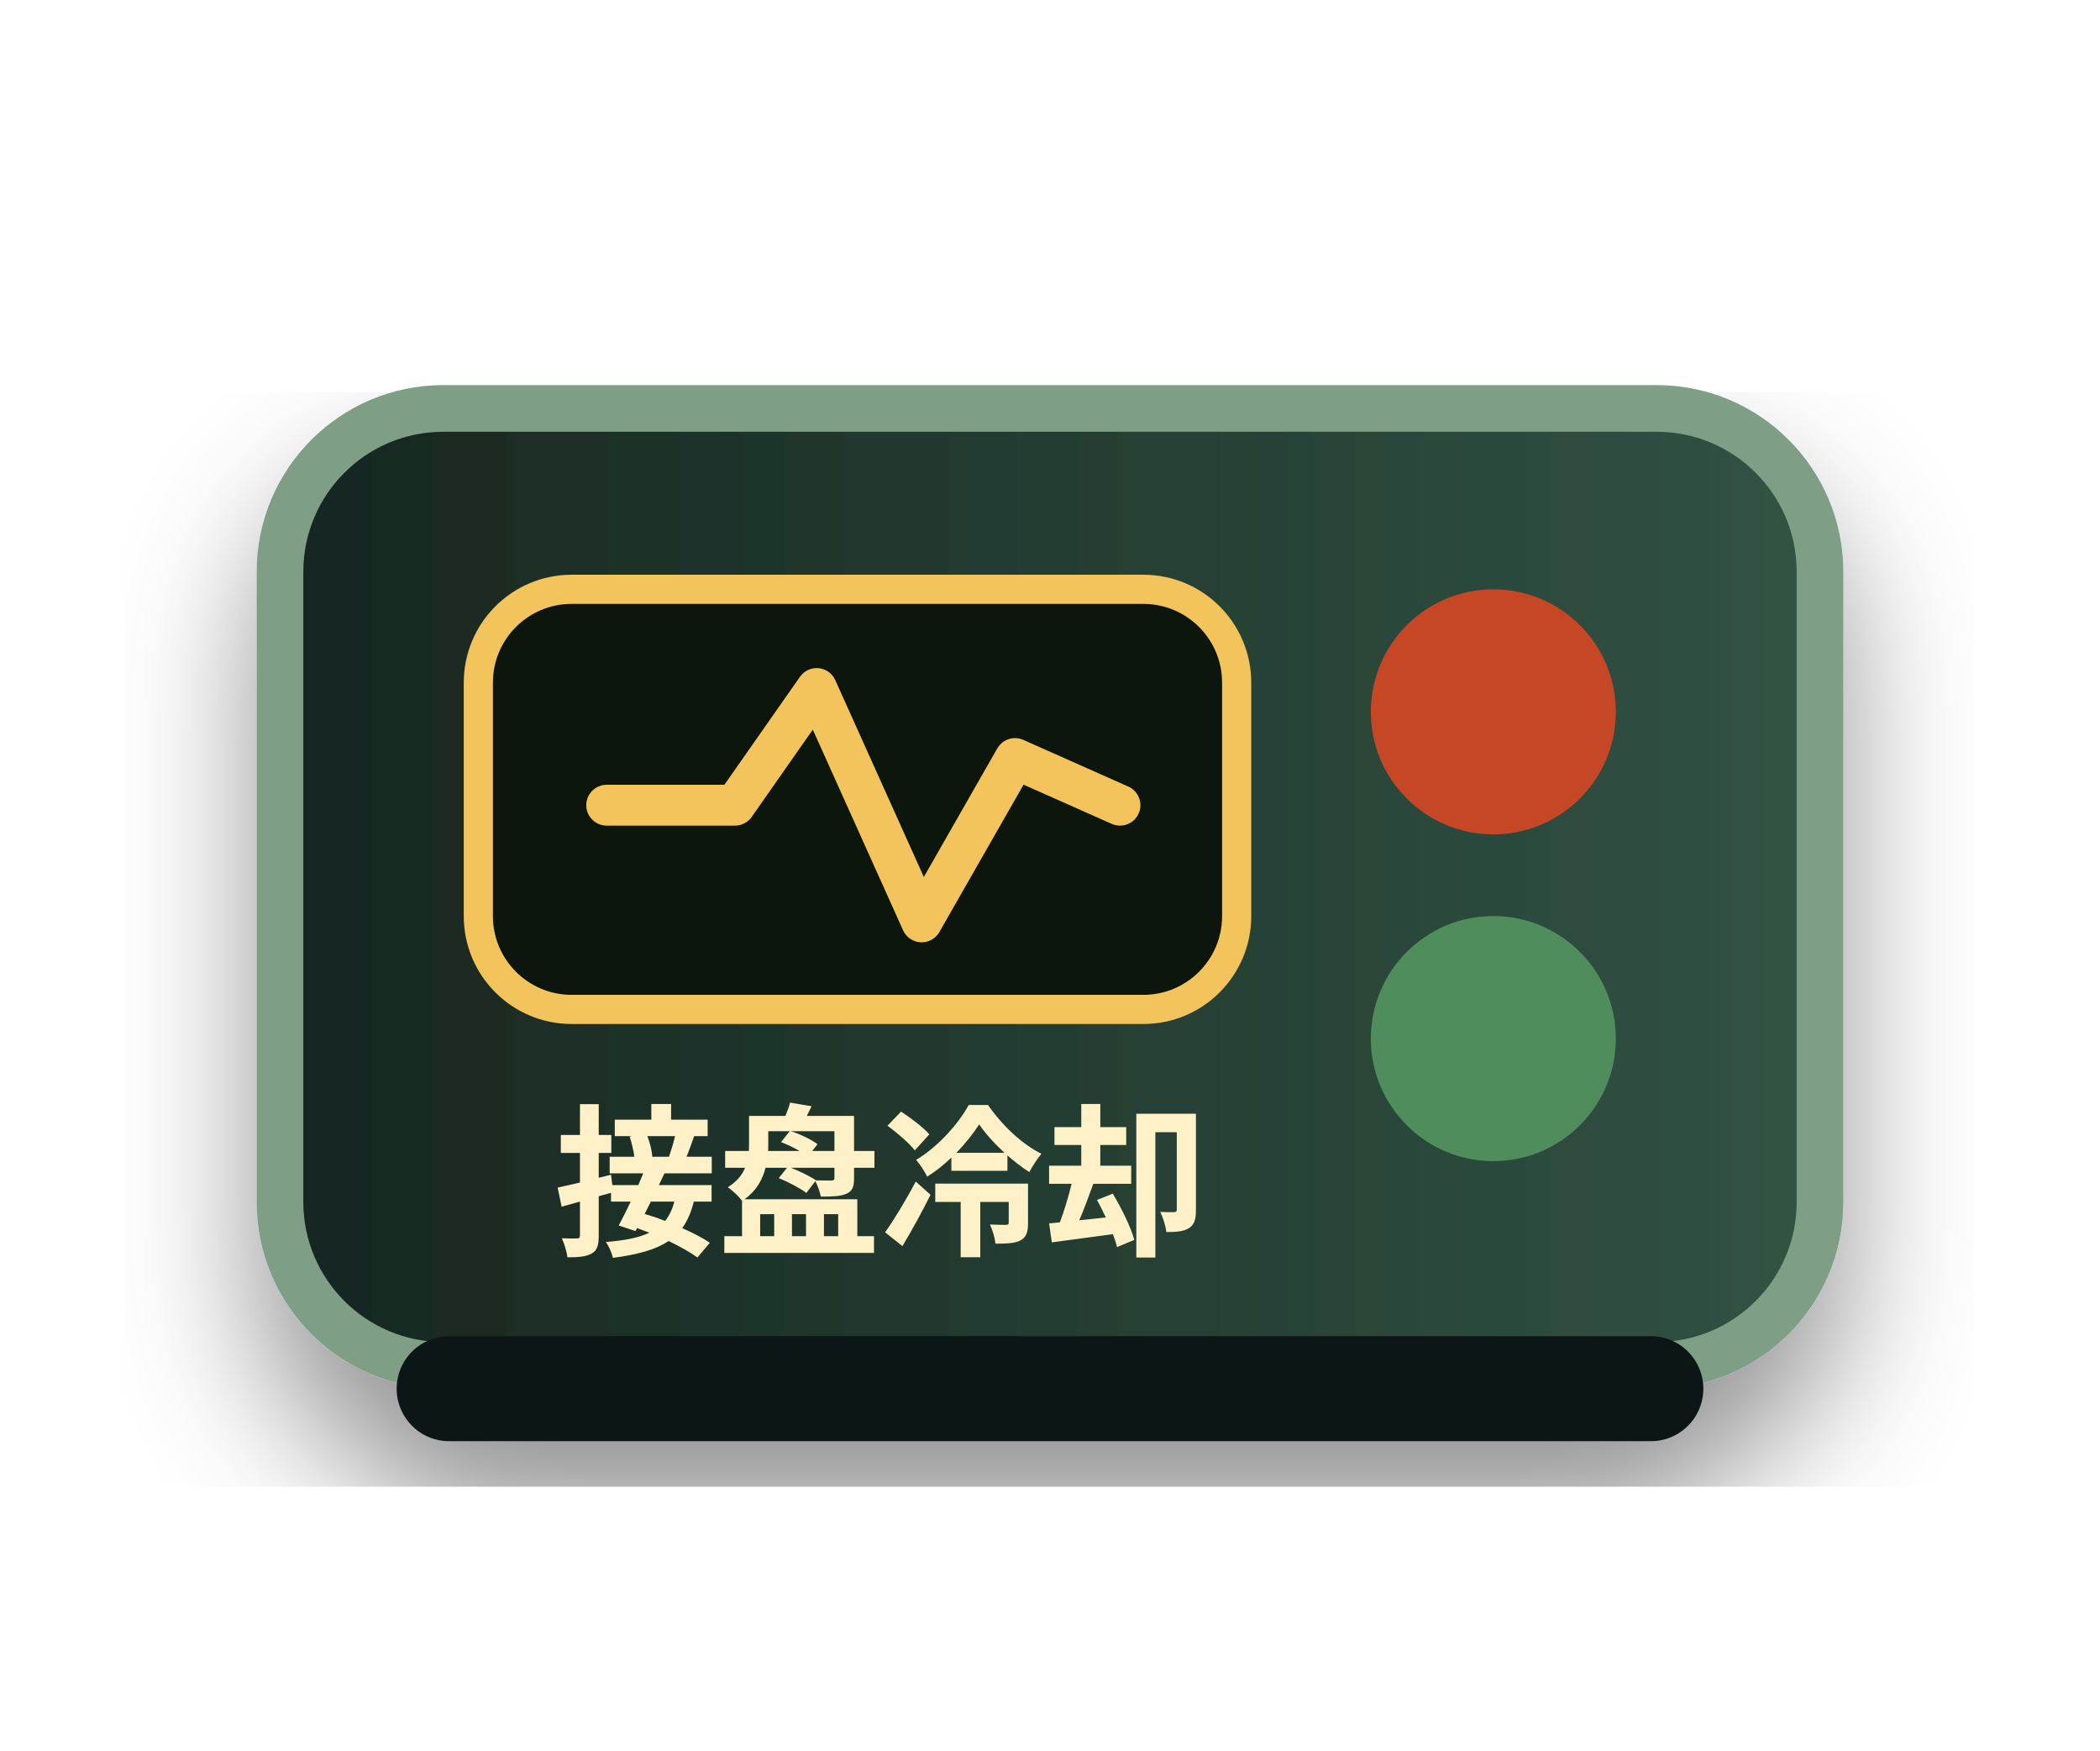
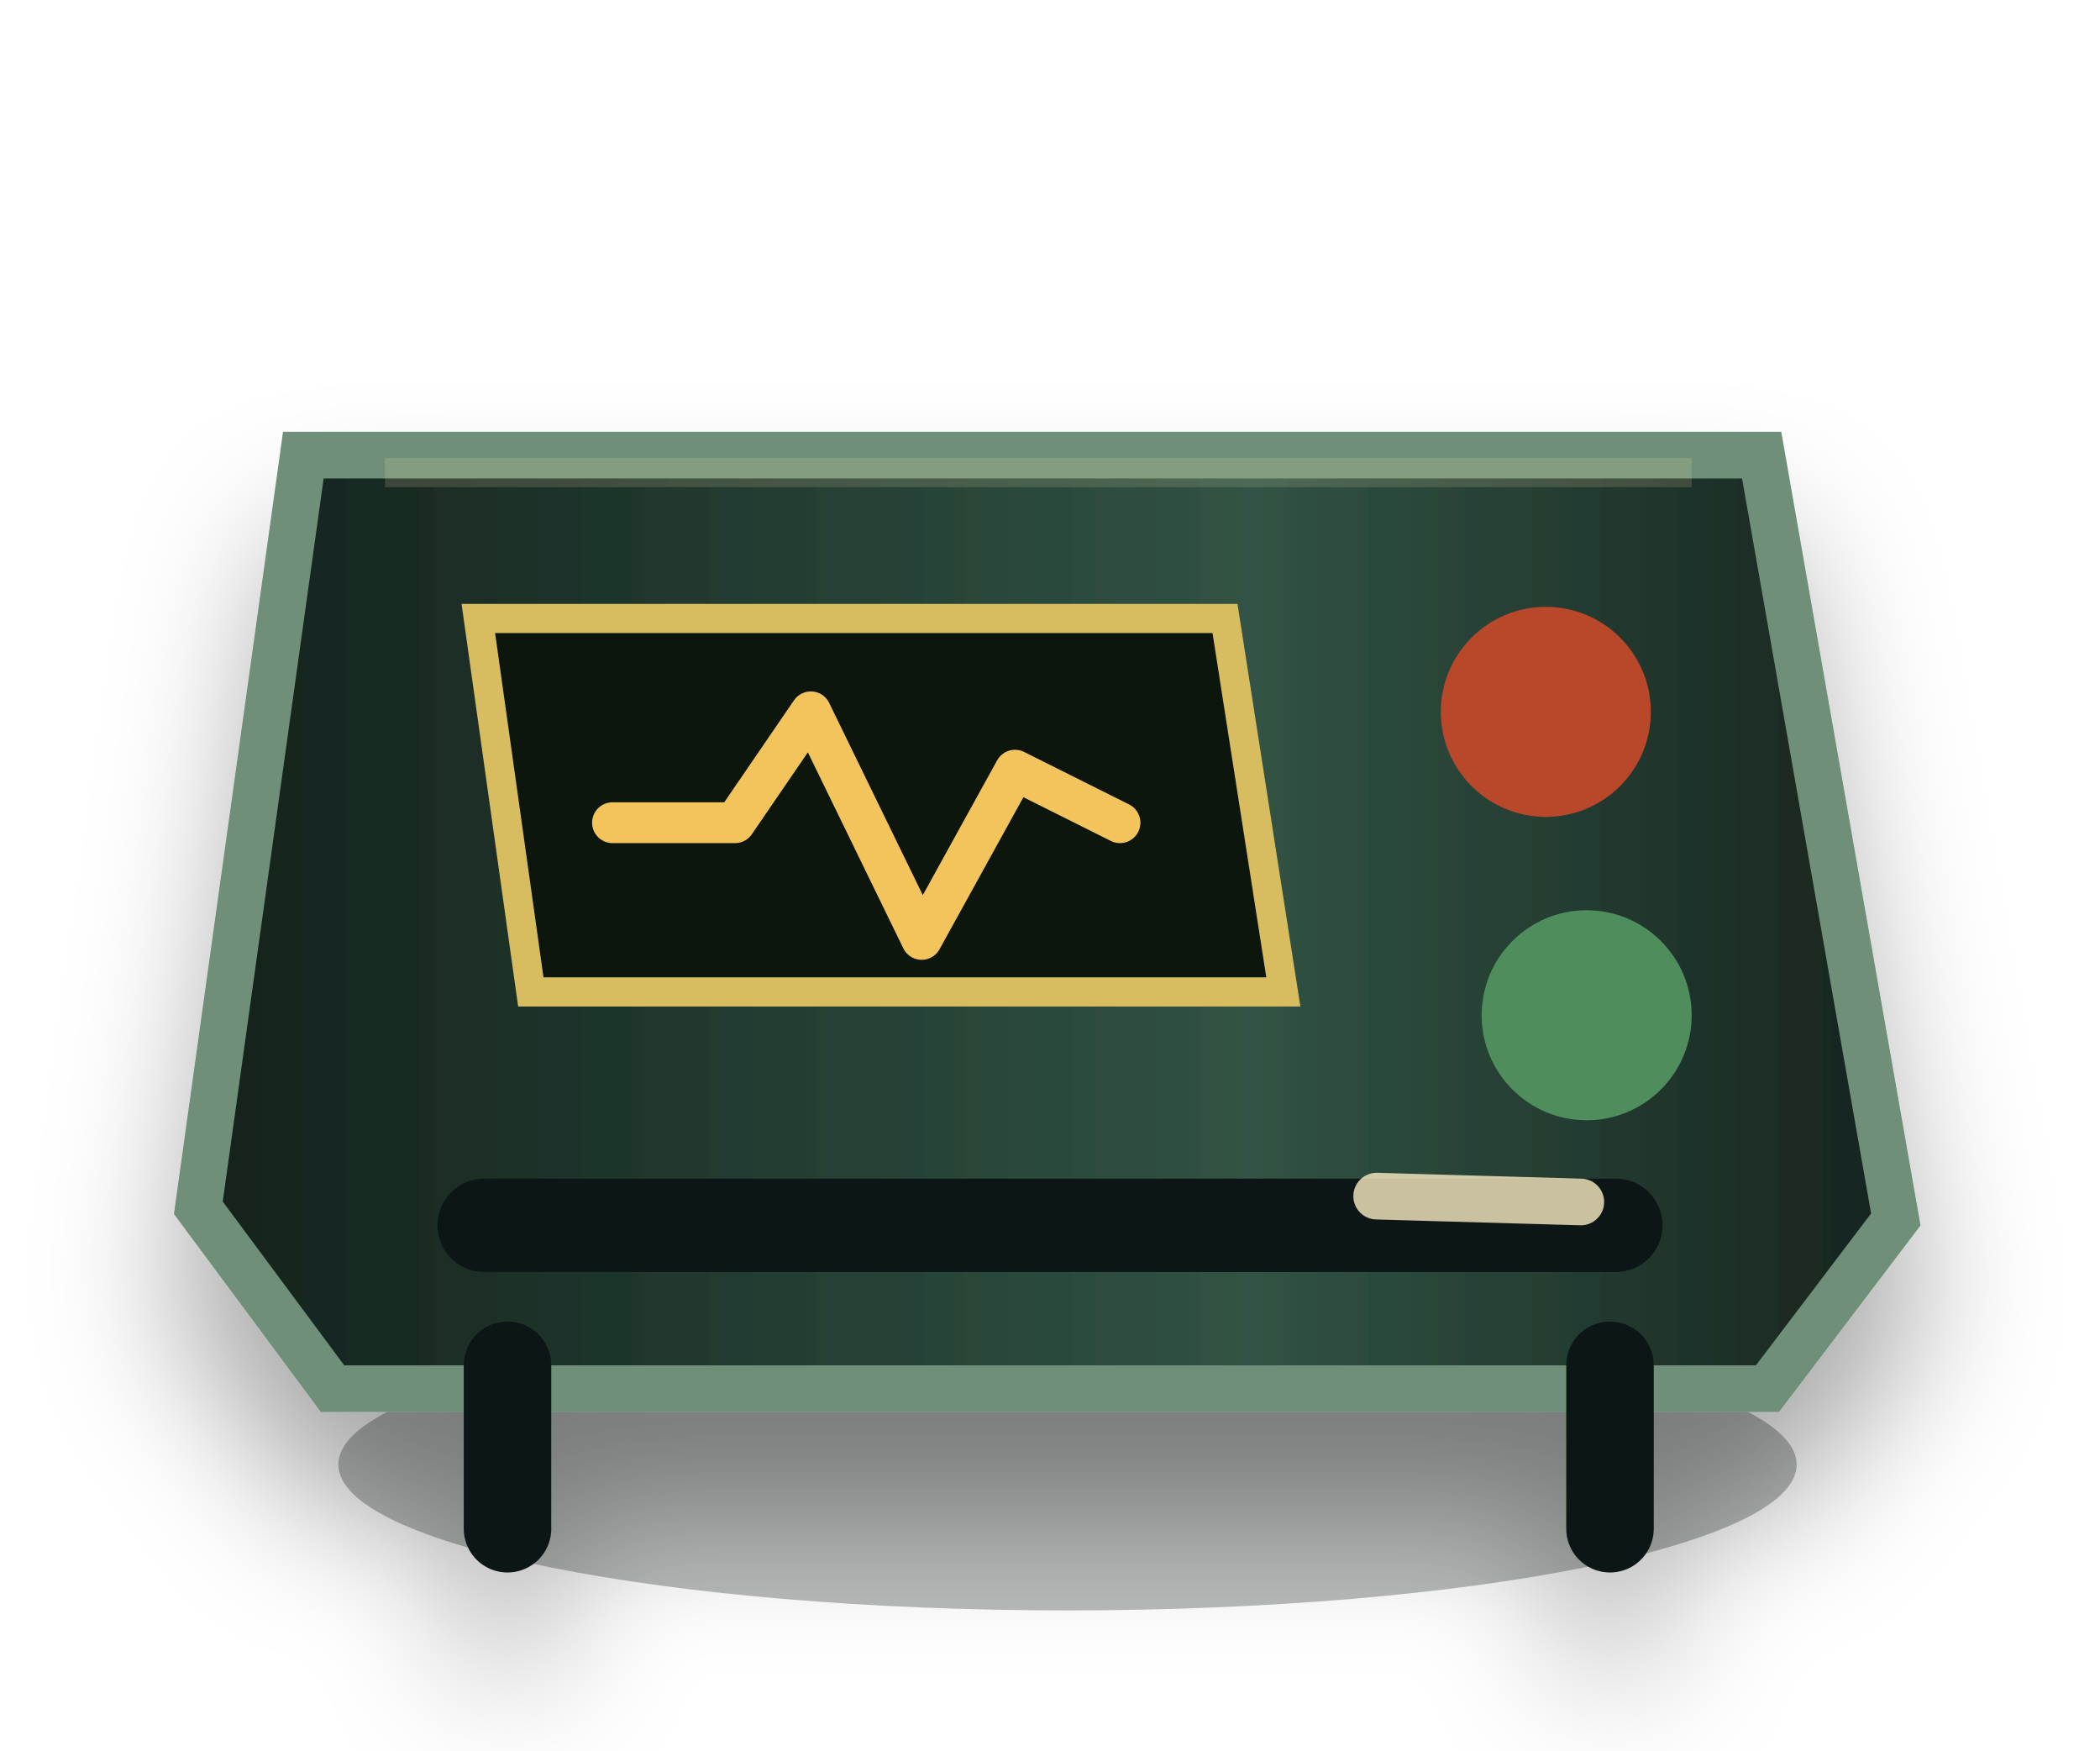
<svg xmlns="http://www.w3.org/2000/svg" width="360" height="300" viewBox="0 0 360 300">
  <defs>
-     <filter id="s">
-       <feDropShadow dx="0" dy="14" stdDeviation="12" flood-color="#020806" flood-opacity=".42" />
+     <filter id="ground" x="-35%" y="-35%" width="170%" height="170%">
+       <feDropShadow dx="0" dy="18" stdDeviation="12" flood-color="#020806" flood-opacity=".34" />
+     </filter>
+     <filter id="grain" x="-10%" y="-10%" width="120%" height="120%">
+       <feTurbulence type="fractalNoise" baseFrequency=".85" numOctaves="2" seed="9" />
+       <feColorMatrix type="saturate" values="0" />
+       <feComponentTransfer>
+         <feFuncA type="table" tableValues="0 .08" />
+       </feComponentTransfer>
+       <feBlend mode="multiply" in2="SourceGraphic" />
    </filter>
    <linearGradient id="m" x1="0" x2="1">
-       <stop stop-color="#17261f" />
-       <stop offset="1" stop-color="#315344" />
+       <stop stop-color="#13211b" />
+       <stop offset=".62" stop-color="#315344" />
+       <stop offset="1" stop-color="#16231d" />
    </linearGradient>
  </defs>
-   <g filter="url(#s)">
-     <rect x="48" y="70" width="264" height="164" rx="28" fill="url(#m)" stroke="#7f9e86" stroke-width="8" />
-     <rect x="82" y="101" width="130" height="72" rx="16" fill="#09120f" stroke="#f3c45b" stroke-width="5" />
-     <path d="M104 138h22l14-20 18 40 16-28 18 8" stroke="#f3c45b" stroke-width="7" fill="none" stroke-linecap="round" stroke-linejoin="round" />
-     <circle cx="256" cy="122" r="21" fill="#c64628" />
-     <circle cx="256" cy="178" r="21" fill="#4f8d5d" />
-     <path d="M77 238h206" stroke="#0b1712" stroke-width="18" stroke-linecap="round" />
-     <text x="95" y="213" font-family="PingFang SC, Microsoft YaHei, sans-serif" font-size="28" font-weight="700" fill="#fff1c7">接盘冷却</text>
+   <ellipse cx="183" cy="251" rx="125" ry="25" fill="#03100c" opacity=".28" />
+   <g filter="url(#ground)">
+     <path d="M52 78h250l23 131-22 29H57l-23-31z" fill="url(#m)" stroke="#6f8f79" stroke-width="8" />
+     <path d="M82 106h128l10 64H91z" fill="#08120f" stroke="#d8bd61" stroke-width="5" />
+     <path d="M105 141h21l13-19 19 39 16-29 18 9" stroke="#f3c45b" stroke-width="7" fill="none" stroke-linecap="round" stroke-linejoin="round" />
+     <circle cx="265" cy="122" r="18" fill="#b9462c" />
+     <circle cx="272" cy="174" r="18" fill="#4f8d5d" />
+     <path d="M83 210h194" stroke="#0b1712" stroke-width="16" stroke-linecap="round" />
+     <path d="M87 234v28M276 234v28" stroke="#0b1712" stroke-width="15" stroke-linecap="round" />
+     <path d="M66 81h224" stroke="#f2e0a4" stroke-width="5" opacity=".16" />
+     <path d="M236 205l35 1" stroke="#fff1c7" stroke-width="8" stroke-linecap="round" opacity=".78" />
  </g>
</svg>
